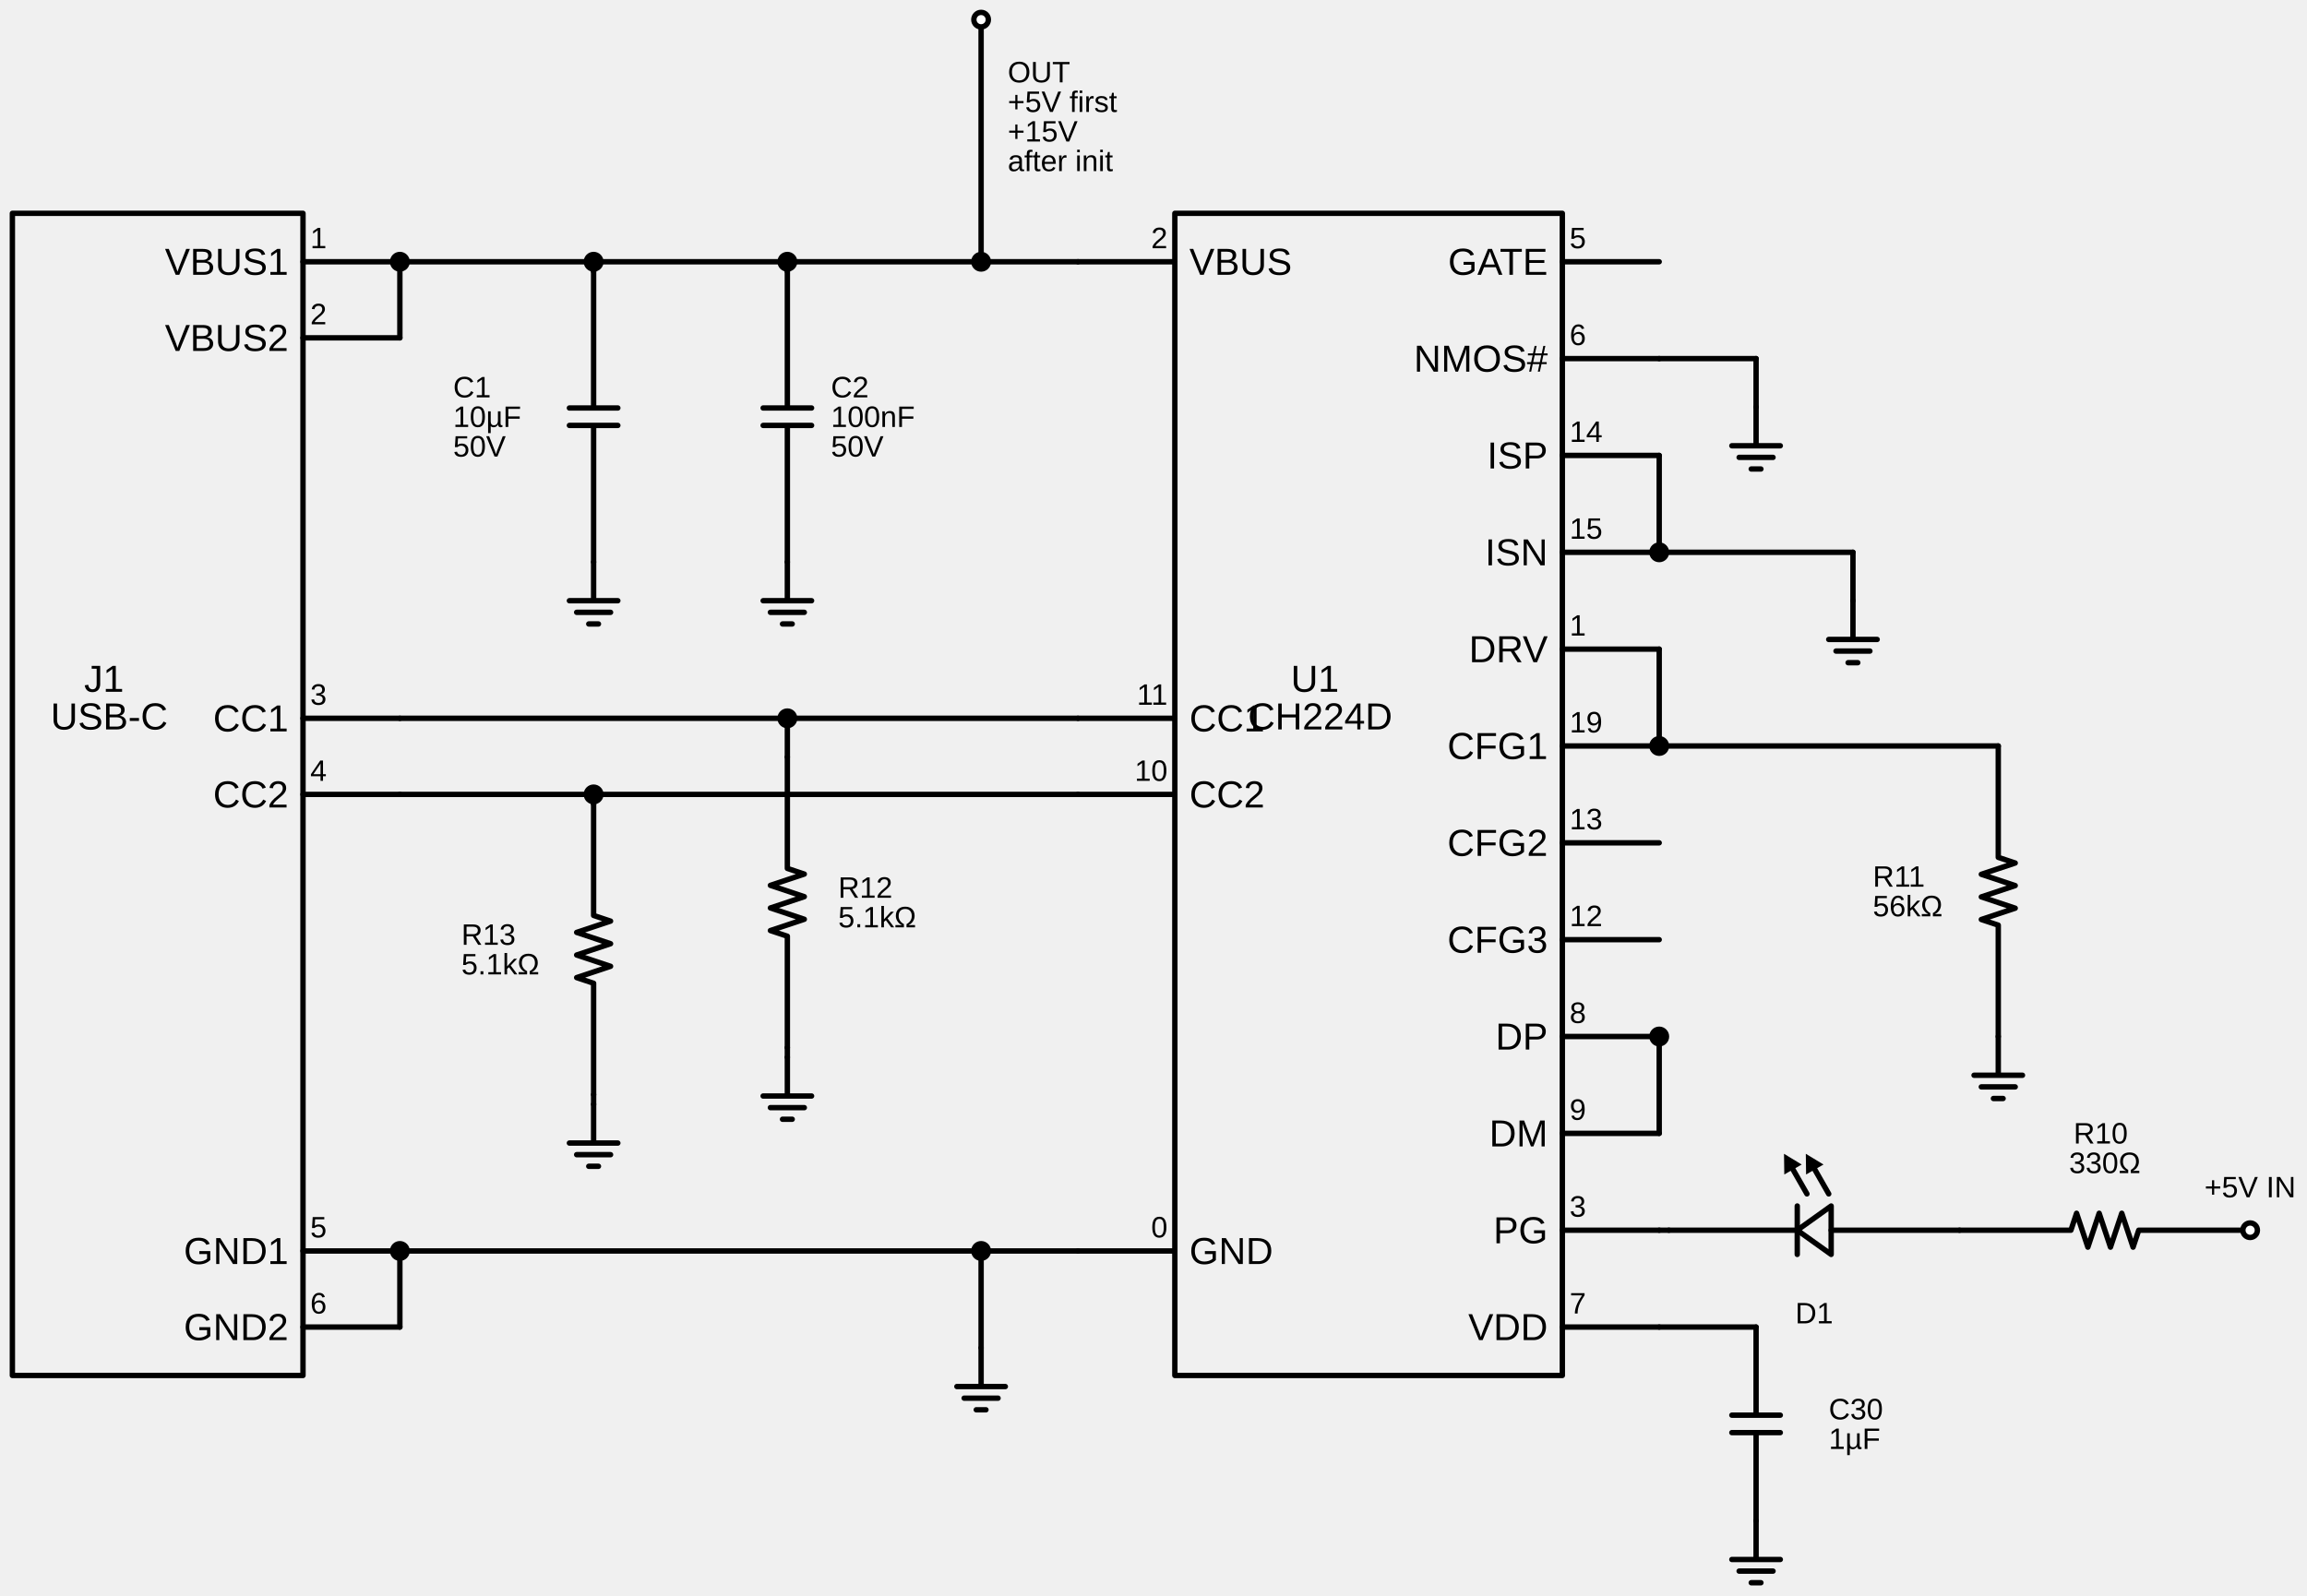
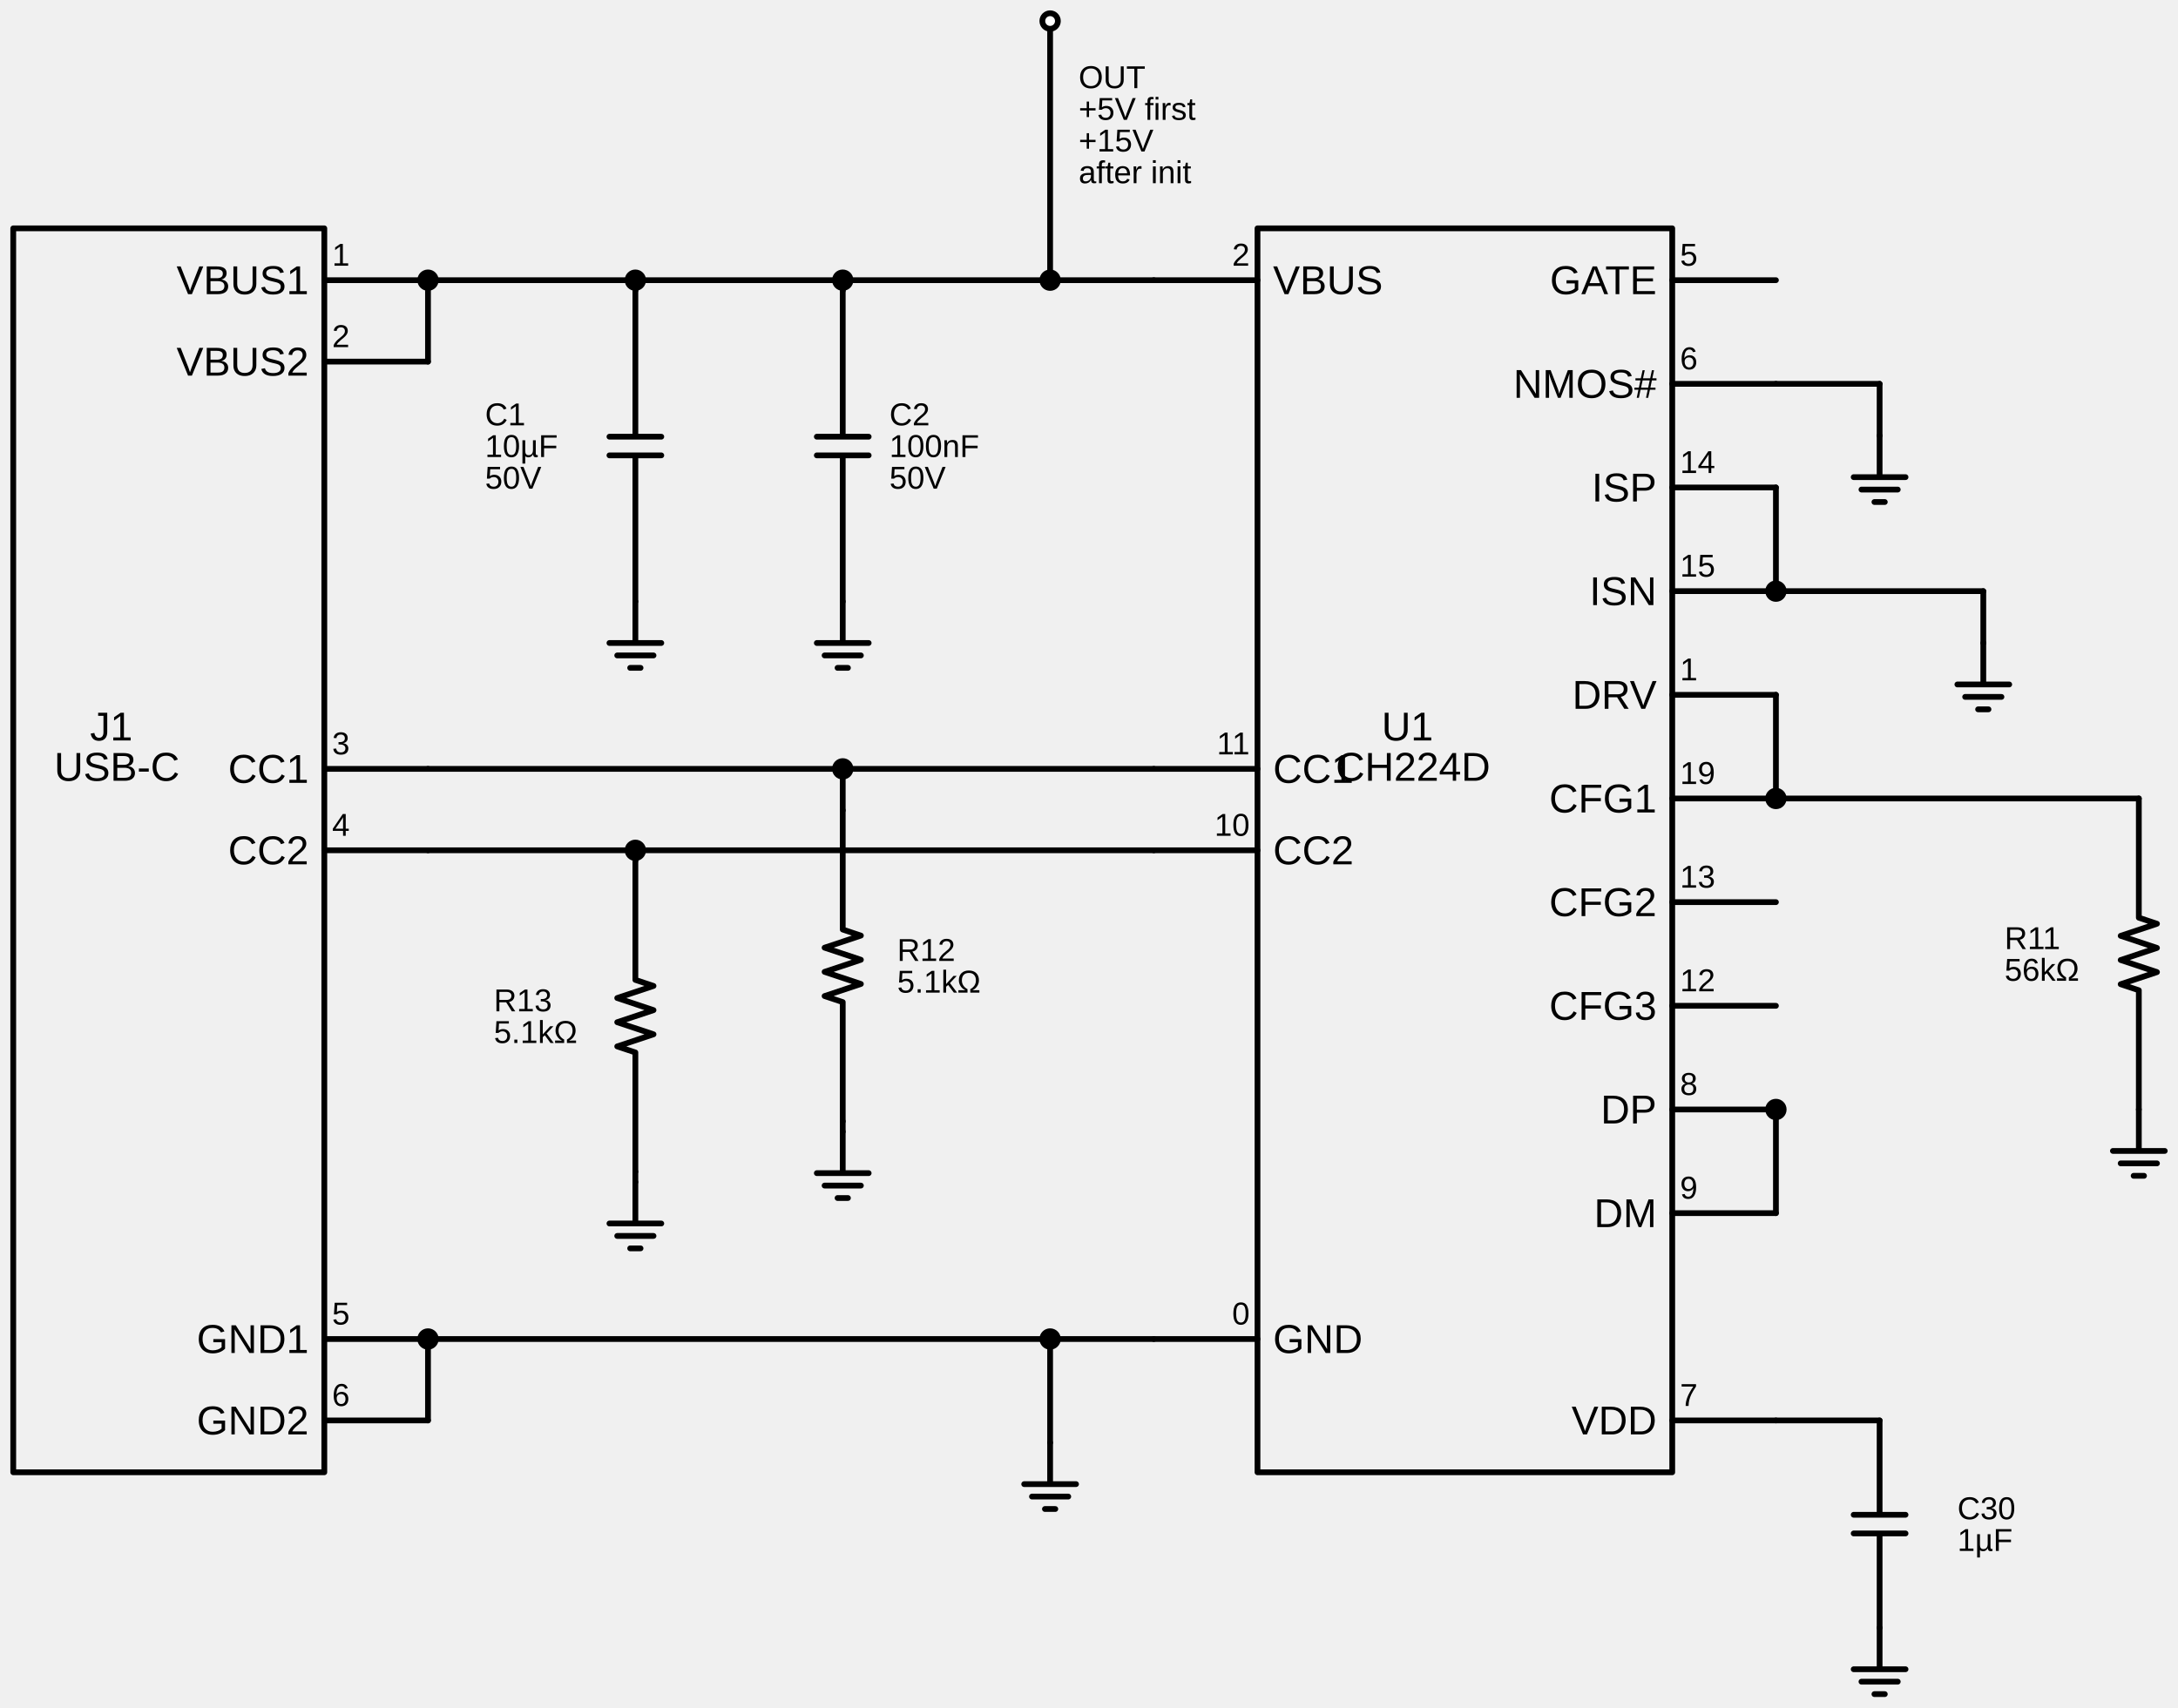
- <svg xmlns="http://www.w3.org/2000/svg" xml:lang="en" height="592.94pt" width="857.333pt" viewBox="-4.6 -511.3 857.333 592.94">
-   <polygon points="675.9,-45.0 663.3,-54.0 675.9,-63.0 " style="stroke:black;fill:none;stroke-width:2.0;stroke-dasharray:-;stroke-linecap:round;stroke-linejoin:round;" />
+ <svg xmlns="http://www.w3.org/2000/svg" xml:lang="en" height="592.94pt" width="756.2pt" viewBox="-4.6 -511.3 756.2 592.94">
  <path d="M 0.0,-0.0 L 108.0,-0.0 L 108.0,-432.0 L 0.0,-432.0 L 0.0,-0.0" style="stroke:black;fill:none;stroke-width:2.0;stroke-dasharray:-;stroke-linecap:round;stroke-linejoin:round;" />
  <path d="M 108.0,-18.0 L 144.0,-18.0" style="stroke:black;fill:none;stroke-width:2.0;stroke-dasharray:-;stroke-linecap:round;stroke-linejoin:round;" />
  <path d="M 108.0,-46.286 L 144.0,-46.286" style="stroke:black;fill:none;stroke-width:2.0;stroke-dasharray:-;stroke-linecap:round;stroke-linejoin:round;" />
  <path d="M 108.0,-216.0 L 144.0,-216.0" style="stroke:black;fill:none;stroke-width:2.0;stroke-dasharray:-;stroke-linecap:round;stroke-linejoin:round;" />
  <path d="M 108.0,-244.286 L 144.0,-244.286" style="stroke:black;fill:none;stroke-width:2.0;stroke-dasharray:-;stroke-linecap:round;stroke-linejoin:round;" />
  <path d="M 108.0,-385.714 L 144.0,-385.714" style="stroke:black;fill:none;stroke-width:2.0;stroke-dasharray:-;stroke-linecap:round;stroke-linejoin:round;" />
  <path d="M 108.0,-414.0 L 144.0,-414.0" style="stroke:black;fill:none;stroke-width:2.0;stroke-dasharray:-;stroke-linecap:round;stroke-linejoin:round;" />
  <path d="M 432.0,-0.0 L 576.0,-0.0 L 576.0,-432.0 L 432.0,-432.0 L 432.0,-0.0" style="stroke:black;fill:none;stroke-width:2.0;stroke-dasharray:-;stroke-linecap:round;stroke-linejoin:round;" />
  <path d="M 432.0,-46.286 L 396.0,-46.286" style="stroke:black;fill:none;stroke-width:2.0;stroke-dasharray:-;stroke-linecap:round;stroke-linejoin:round;" />
  <path d="M 432.0,-216.0 L 396.0,-216.0" style="stroke:black;fill:none;stroke-width:2.0;stroke-dasharray:-;stroke-linecap:round;stroke-linejoin:round;" />
  <path d="M 432.0,-244.286 L 396.0,-244.286" style="stroke:black;fill:none;stroke-width:2.0;stroke-dasharray:-;stroke-linecap:round;stroke-linejoin:round;" />
  <path d="M 432.0,-414.0 L 396.0,-414.0" style="stroke:black;fill:none;stroke-width:2.0;stroke-dasharray:-;stroke-linecap:round;stroke-linejoin:round;" />
  <path d="M 576.0,-414.0 L 612.0,-414.0" style="stroke:black;fill:none;stroke-width:2.0;stroke-dasharray:-;stroke-linecap:round;stroke-linejoin:round;" />
  <path d="M 576.0,-378.0 L 612.0,-378.0" style="stroke:black;fill:none;stroke-width:2.0;stroke-dasharray:-;stroke-linecap:round;stroke-linejoin:round;" />
  <path d="M 576.0,-342.0 L 612.0,-342.0" style="stroke:black;fill:none;stroke-width:2.0;stroke-dasharray:-;stroke-linecap:round;stroke-linejoin:round;" />
  <path d="M 576.0,-306.0 L 612.0,-306.0" style="stroke:black;fill:none;stroke-width:2.0;stroke-dasharray:-;stroke-linecap:round;stroke-linejoin:round;" />
  <path d="M 576.0,-270.0 L 612.0,-270.0" style="stroke:black;fill:none;stroke-width:2.0;stroke-dasharray:-;stroke-linecap:round;stroke-linejoin:round;" />
  <path d="M 576.0,-234.0 L 612.0,-234.0" style="stroke:black;fill:none;stroke-width:2.0;stroke-dasharray:-;stroke-linecap:round;stroke-linejoin:round;" />
  <path d="M 576.0,-198.0 L 612.0,-198.0" style="stroke:black;fill:none;stroke-width:2.0;stroke-dasharray:-;stroke-linecap:round;stroke-linejoin:round;" />
  <path d="M 576.0,-162.0 L 612.0,-162.0" style="stroke:black;fill:none;stroke-width:2.0;stroke-dasharray:-;stroke-linecap:round;stroke-linejoin:round;" />
  <path d="M 576.0,-126.0 L 612.0,-126.0" style="stroke:black;fill:none;stroke-width:2.0;stroke-dasharray:-;stroke-linecap:round;stroke-linejoin:round;" />
  <path d="M 576.0,-90.0 L 612.0,-90.0" style="stroke:black;fill:none;stroke-width:2.0;stroke-dasharray:-;stroke-linecap:round;stroke-linejoin:round;" />
-   <path d="M 576.0,-54.0 L 612.0,-54.0" style="stroke:black;fill:none;stroke-width:2.0;stroke-dasharray:-;stroke-linecap:round;stroke-linejoin:round;" />
  <path d="M 576.0,-18.0 L 612.0,-18.0" style="stroke:black;fill:none;stroke-width:2.0;stroke-dasharray:-;stroke-linecap:round;stroke-linejoin:round;" />
  <path d="M 144.0,-414.0 L 180.0,-414.0 L 216.0,-414.0" style="stroke:black;fill:none;stroke-width:2.0;stroke-dasharray:-;stroke-linecap:round;stroke-linejoin:round;" />
  <path d="M 216.0,-414.0 L 216.0,-412.2 L 216.0,-410.4" style="stroke:black;fill:none;stroke-width:2.0;stroke-dasharray:-;stroke-linecap:round;stroke-linejoin:round;" />
  <path d="M 216.0,-410.4 L 216.0,-359.64 M 225.0,-359.64 L 207.0,-359.64 M 225.0,-353.16 L 207.0,-353.16 M 216.0,-353.16 L 216,-302.4" style="stroke:black;fill:none;stroke-width:2.0;stroke-dasharray:-;stroke-linecap:round;stroke-linejoin:round;" />
  <path d="M 216,-302.4 L 216,-288.0 L 207,-288.0 L 225,-288.0 M 209.7,-283.68 L 222.3,-283.68 M 214.2,-279.36 L 217.8,-279.36" style="stroke:black;fill:none;stroke-width:2.0;stroke-dasharray:-;stroke-linecap:round;stroke-linejoin:round;" />
  <path d="M 216.0,-414.0 L 252.0,-414.0 L 288.0,-414.0" style="stroke:black;fill:none;stroke-width:2.0;stroke-dasharray:-;stroke-linecap:round;stroke-linejoin:round;" />
  <path d="M 288.0,-414.0 L 288.0,-412.2 L 288.0,-410.4" style="stroke:black;fill:none;stroke-width:2.0;stroke-dasharray:-;stroke-linecap:round;stroke-linejoin:round;" />
  <path d="M 288.0,-410.4 L 288.0,-359.64 M 297.0,-359.64 L 279.0,-359.64 M 297.0,-353.16 L 279.0,-353.16 M 288.0,-353.16 L 288,-302.4" style="stroke:black;fill:none;stroke-width:2.0;stroke-dasharray:-;stroke-linecap:round;stroke-linejoin:round;" />
  <path d="M 288,-302.4 L 288,-288.0 L 279,-288.0 L 297.0,-288.0 M 281.7,-283.68 L 294.3,-283.68 M 286.2,-279.36 L 289.8,-279.36" style="stroke:black;fill:none;stroke-width:2.0;stroke-dasharray:-;stroke-linecap:round;stroke-linejoin:round;" />
  <path d="M 288.0,-414.0 L 324.0,-414.0 L 360.0,-414.0" style="stroke:black;fill:none;stroke-width:2.0;stroke-dasharray:-;stroke-linecap:round;stroke-linejoin:round;" />
  <path d="M 360.0,-414.0 L 360.0,-459.0 L 360.0,-504.0" style="stroke:black;fill:none;stroke-width:2.0;stroke-dasharray:-;stroke-linecap:round;stroke-linejoin:round;" />
  <path d="M 360.0,-414.0 L 378.0,-414.0 L 396.0,-414.0" style="stroke:black;fill:none;stroke-width:2.0;stroke-dasharray:-;stroke-linecap:round;stroke-linejoin:round;" />
  <path d="M 144.0,-385.714 L 144.0,-399.857 L 144.0,-414.0" style="stroke:black;fill:none;stroke-width:2.0;stroke-dasharray:-;stroke-linecap:round;stroke-linejoin:round;" />
  <path d="M 144.0,-46.286 L 252.0,-46.286 L 360.0,-46.286" style="stroke:black;fill:none;stroke-width:2.0;stroke-dasharray:-;stroke-linecap:round;stroke-linejoin:round;" />
  <path d="M 360.0,-46.286 L 378.0,-46.286 L 396.0,-46.286" style="stroke:black;fill:none;stroke-width:2.0;stroke-dasharray:-;stroke-linecap:round;stroke-linejoin:round;" />
  <path d="M 360.0,-46.286 L 360.0,-28.286 L 360.0,-10.286" style="stroke:black;fill:none;stroke-width:2.0;stroke-dasharray:-;stroke-linecap:round;stroke-linejoin:round;" />
  <path d="M 360.0,-10.286 L 360.0,4.114 L 351.0,4.114 L 369.0,4.114 M 353.7,8.434 L 366.3,8.434 M 358.2,12.754 L 361.8,12.754" style="stroke:black;fill:none;stroke-width:2.0;stroke-dasharray:-;stroke-linecap:round;stroke-linejoin:round;" />
  <path d="M 144.0,-18.0 L 144.0,-32.143 L 144.0,-46.286" style="stroke:black;fill:none;stroke-width:2.0;stroke-dasharray:-;stroke-linecap:round;stroke-linejoin:round;" />
  <path d="M 144.0,-244.286 L 216.0,-244.286 L 288.0,-244.286" style="stroke:black;fill:none;stroke-width:2.0;stroke-dasharray:-;stroke-linecap:round;stroke-linejoin:round;" />
  <path d="M 288.0,-244.286 L 288.0,-237.086 L 288.0,-229.886" style="stroke:black;fill:none;stroke-width:2.0;stroke-dasharray:-;stroke-linecap:round;stroke-linejoin:round;" />
  <path d="M 288.0,-229.886 L 288.0,-188.486 L 294.3,-186.386 L 281.7,-182.186 L 294.3,-177.986 L 281.7,-173.786 L 294.3,-169.586 L 281.7,-165.386 L 288.0,-163.286 L 288,-121.886" style="stroke:black;fill:none;stroke-width:2.0;stroke-dasharray:-;stroke-linecap:round;stroke-linejoin:round;" />
  <path d="M 288,-121.886 L 288,-120.086 L 288,-118.286" style="stroke:black;fill:none;stroke-width:2.0;stroke-dasharray:-;stroke-linecap:round;stroke-linejoin:round;" />
  <path d="M 288,-118.286 L 288,-103.886 L 279,-103.886 L 297.0,-103.886 M 281.7,-99.566 L 294.3,-99.566 M 286.2,-95.246 L 289.8,-95.246" style="stroke:black;fill:none;stroke-width:2.0;stroke-dasharray:-;stroke-linecap:round;stroke-linejoin:round;" />
  <path d="M 288.0,-244.286 L 342.0,-244.286 L 396.0,-244.286" style="stroke:black;fill:none;stroke-width:2.0;stroke-dasharray:-;stroke-linecap:round;stroke-linejoin:round;" />
  <path d="M 144.0,-216.0 L 180.0,-216.0 L 216.0,-216.0" style="stroke:black;fill:none;stroke-width:2.0;stroke-dasharray:-;stroke-linecap:round;stroke-linejoin:round;" />
  <path d="M 216.0,-216.0 L 216.0,-214.2 L 216.0,-212.4" style="stroke:black;fill:none;stroke-width:2.0;stroke-dasharray:-;stroke-linecap:round;stroke-linejoin:round;" />
  <path d="M 216.0,-212.4 L 216.0,-171.0 L 222.3,-168.9 L 209.7,-164.7 L 222.3,-160.5 L 209.7,-156.3 L 222.3,-152.1 L 209.7,-147.9 L 216.0,-145.8 L 216,-104.4" style="stroke:black;fill:none;stroke-width:2.0;stroke-dasharray:-;stroke-linecap:round;stroke-linejoin:round;" />
  <path d="M 216,-104.4 L 216,-102.6 L 216,-100.8" style="stroke:black;fill:none;stroke-width:2.0;stroke-dasharray:-;stroke-linecap:round;stroke-linejoin:round;" />
  <path d="M 216,-100.8 L 216,-86.4 L 207,-86.4 L 225,-86.4 M 209.7,-82.08 L 222.3,-82.08 M 214.2,-77.76 L 217.8,-77.76" style="stroke:black;fill:none;stroke-width:2.0;stroke-dasharray:-;stroke-linecap:round;stroke-linejoin:round;" />
  <path d="M 216.0,-216.0 L 306.0,-216.0 L 396.0,-216.0" style="stroke:black;fill:none;stroke-width:2.0;stroke-dasharray:-;stroke-linecap:round;stroke-linejoin:round;" />
  <path d="M 612.0,-126.0 L 612.0,-108.0 L 612.0,-90.0" style="stroke:black;fill:none;stroke-width:2.0;stroke-dasharray:-;stroke-linecap:round;stroke-linejoin:round;" />
  <path d="M 612.0,-378.0 L 630.0,-378.0 L 648.0,-378.0" style="stroke:black;fill:none;stroke-width:2.0;stroke-dasharray:-;stroke-linecap:round;stroke-linejoin:round;" />
  <path d="M 648.0,-378.0 L 648.0,-369.0 L 648.0,-360.0" style="stroke:black;fill:none;stroke-width:2.0;stroke-dasharray:-;stroke-linecap:round;stroke-linejoin:round;" />
  <path d="M 648.0,-360.0 L 648.0,-345.6 L 639.0,-345.6 L 657.0,-345.6 M 641.7,-341.28 L 654.3,-341.28 M 646.2,-336.96 L 649.8,-336.96" style="stroke:black;fill:none;stroke-width:2.0;stroke-dasharray:-;stroke-linecap:round;stroke-linejoin:round;" />
  <path d="M 612.0,-306.0 L 612.0,-324.0 L 612.0,-342.0" style="stroke:black;fill:none;stroke-width:2.0;stroke-dasharray:-;stroke-linecap:round;stroke-linejoin:round;" />
  <path d="M 612.0,-306.0 L 648.0,-306.0 L 684.0,-306.0" style="stroke:black;fill:none;stroke-width:2.0;stroke-dasharray:-;stroke-linecap:round;stroke-linejoin:round;" />
  <path d="M 684.0,-306.0 L 684.0,-297.0 L 684.0,-288.0" style="stroke:black;fill:none;stroke-width:2.0;stroke-dasharray:-;stroke-linecap:round;stroke-linejoin:round;" />
  <path d="M 684.0,-288.0 L 684.0,-273.6 L 675.0,-273.6 L 693.0,-273.6 M 677.7,-269.28 L 690.3,-269.28 M 682.2,-264.96 L 685.8,-264.96" style="stroke:black;fill:none;stroke-width:2.0;stroke-dasharray:-;stroke-linecap:round;stroke-linejoin:round;" />
  <path d="M 612.0,-234.0 L 612.0,-252.0 L 612.0,-270.0" style="stroke:black;fill:none;stroke-width:2.0;stroke-dasharray:-;stroke-linecap:round;stroke-linejoin:round;" />
  <path d="M 612.0,-234.0 L 675.0,-234.0 L 738.0,-234.0" style="stroke:black;fill:none;stroke-width:2.0;stroke-dasharray:-;stroke-linecap:round;stroke-linejoin:round;" />
  <path d="M 738.0,-234.0 L 738.0,-192.6 L 744.3,-190.5 L 731.7,-186.3 L 744.3,-182.1 L 731.7,-177.9 L 744.3,-173.7 L 731.7,-169.5 L 738.0,-167.4 L 738.0,-126" style="stroke:black;fill:none;stroke-width:2.0;stroke-dasharray:-;stroke-linecap:round;stroke-linejoin:round;" />
  <path d="M 738.0,-126 L 738.0,-111.6 L 729.0,-111.6 L 747.0,-111.6 M 731.7,-107.28 L 744.3,-107.28 M 736.2,-102.96 L 739.8,-102.96" style="stroke:black;fill:none;stroke-width:2.0;stroke-dasharray:-;stroke-linecap:round;stroke-linejoin:round;" />
-   <path d="M 612.0,-54.0 L 613.8,-54.0 L 615.6,-54.0" style="stroke:black;fill:none;stroke-width:2.0;stroke-dasharray:-;stroke-linecap:round;stroke-linejoin:round;" />
-   <path d="M 615.6,-54.0 L 663.3,-54.0 M 663.3,-45.0 L 663.3,-63.0 M 675.9,-54.0 L 723.6,-54.0" style="stroke:black;fill:none;stroke-width:2.0;stroke-dasharray:-;stroke-linecap:round;stroke-linejoin:round;" />
-   <path d="M 661.472,-76.999 L 666.9,-67.5" style="stroke:black;fill:none;stroke-width:2.0;stroke-dasharray:-;stroke-linecap:round;stroke-linejoin:round;" />
-   <path d="M 658.892 -81.514 L 663.973 -78.428 L 658.972 -75.57 Z" style="stroke:black;fill:black;stroke-linecap:butt;stroke-linejoin:miter;" />
-   <path d="M 669.572,-76.999 L 675.0,-67.5" style="stroke:black;fill:none;stroke-width:2.0;stroke-dasharray:-;stroke-linecap:round;stroke-linejoin:round;" />
-   <path d="M 666.992 -81.514 L 672.073 -78.428 L 667.072 -75.57 Z" style="stroke:black;fill:black;stroke-linecap:butt;stroke-linejoin:miter;" />
-   <path d="M 723.6,-54.0 L 765.0,-54.0 L 767.1,-60.3 L 771.3,-47.7 L 775.5,-60.3 L 779.7,-47.7 L 783.9,-60.3 L 788.1,-47.7 L 790.2,-54.0 L 831.6,-54.0" style="stroke:black;fill:none;stroke-width:2.0;stroke-dasharray:-;stroke-linecap:round;stroke-linejoin:round;" />
  <path d="M 612.0,-18.0 L 630.0,-18.0 L 648.0,-18.0" style="stroke:black;fill:none;stroke-width:2.0;stroke-dasharray:-;stroke-linecap:round;stroke-linejoin:round;" />
  <path d="M 648.0,-18.0 L 648.0,14.76 M 657.0,14.76 L 639.0,14.76 M 657.0,21.24 L 639.0,21.24 M 648.0,21.24 L 648.0,54.0" style="stroke:black;fill:none;stroke-width:2.0;stroke-dasharray:-;stroke-linecap:round;stroke-linejoin:round;" />
  <path d="M 648.0,54.0 L 648.0,68.4 L 639.0,68.4 L 657.0,68.4 M 641.7,72.72 L 654.3,72.72 M 646.2,77.04 L 649.8,77.04" style="stroke:black;fill:none;stroke-width:2.0;stroke-dasharray:-;stroke-linecap:round;stroke-linejoin:round;" />
  <text x="110.7" y="-31.7" dominant-baseline="ideographic" fill="black" font-size="11" font-family="Arial" text-anchor="start">
    <tspan x="110.7" dy="11">6</tspan>
  </text>
  <text x="102.6" y="-32.0" dominant-baseline="central" fill="black" font-size="14" font-family="Arial" text-anchor="end">
    <tspan x="102.6" dy="14">GND2</tspan>
  </text>
  <text x="110.7" y="-59.986" dominant-baseline="ideographic" fill="black" font-size="11" font-family="Arial" text-anchor="start">
    <tspan x="110.7" dy="11">5</tspan>
  </text>
  <text x="102.6" y="-60.286" dominant-baseline="central" fill="black" font-size="14" font-family="Arial" text-anchor="end">
    <tspan x="102.6" dy="14">GND1</tspan>
  </text>
  <text x="110.7" y="-229.7" dominant-baseline="ideographic" fill="black" font-size="11" font-family="Arial" text-anchor="start">
    <tspan x="110.7" dy="11">4</tspan>
  </text>
  <text x="102.6" y="-230.0" dominant-baseline="central" fill="black" font-size="14" font-family="Arial" text-anchor="end">
    <tspan x="102.6" dy="14">CC2</tspan>
  </text>
  <text x="110.7" y="-257.986" dominant-baseline="ideographic" fill="black" font-size="11" font-family="Arial" text-anchor="start">
    <tspan x="110.7" dy="11">3</tspan>
  </text>
  <text x="102.6" y="-258.286" dominant-baseline="central" fill="black" font-size="14" font-family="Arial" text-anchor="end">
    <tspan x="102.6" dy="14">CC1</tspan>
  </text>
  <text x="110.7" y="-399.414" dominant-baseline="ideographic" fill="black" font-size="11" font-family="Arial" text-anchor="start">
    <tspan x="110.7" dy="11">2</tspan>
  </text>
  <text x="102.6" y="-399.714" dominant-baseline="central" fill="black" font-size="14" font-family="Arial" text-anchor="end">
    <tspan x="102.6" dy="14">VBUS2</tspan>
  </text>
  <text x="110.7" y="-427.7" dominant-baseline="ideographic" fill="black" font-size="11" font-family="Arial" text-anchor="start">
    <tspan x="110.7" dy="11">1</tspan>
  </text>
  <text x="102.6" y="-428.0" dominant-baseline="central" fill="black" font-size="14" font-family="Arial" text-anchor="end">
    <tspan x="102.6" dy="14">VBUS1</tspan>
  </text>
  <text x="36.0" y="-273.0" dominant-baseline="central" fill="black" font-size="14" font-family="Arial" text-anchor="middle">
    <tspan x="36.0" dy="14">J1</tspan>
    <tspan x="36.0" dy="14">USB-C</tspan>
  </text>
  <text x="429.3" y="-59.986" dominant-baseline="ideographic" fill="black" font-size="11" font-family="Arial" text-anchor="end">
    <tspan x="429.3" dy="11">0</tspan>
  </text>
  <text x="437.4" y="-60.286" dominant-baseline="central" fill="black" font-size="14" font-family="Arial" text-anchor="start">
    <tspan x="437.4" dy="14">GND</tspan>
  </text>
  <text x="429.3" y="-229.7" dominant-baseline="ideographic" fill="black" font-size="11" font-family="Arial" text-anchor="end">
    <tspan x="429.3" dy="11">10</tspan>
  </text>
  <text x="437.4" y="-230.0" dominant-baseline="central" fill="black" font-size="14" font-family="Arial" text-anchor="start">
    <tspan x="437.4" dy="14">CC2</tspan>
  </text>
  <text x="429.3" y="-257.986" dominant-baseline="ideographic" fill="black" font-size="11" font-family="Arial" text-anchor="end">
    <tspan x="429.3" dy="11">11</tspan>
  </text>
  <text x="437.4" y="-258.286" dominant-baseline="central" fill="black" font-size="14" font-family="Arial" text-anchor="start">
    <tspan x="437.4" dy="14">CC1</tspan>
  </text>
  <text x="429.3" y="-427.7" dominant-baseline="ideographic" fill="black" font-size="11" font-family="Arial" text-anchor="end">
    <tspan x="429.3" dy="11">2</tspan>
  </text>
  <text x="437.4" y="-428.0" dominant-baseline="central" fill="black" font-size="14" font-family="Arial" text-anchor="start">
    <tspan x="437.4" dy="14">VBUS</tspan>
  </text>
  <text x="578.7" y="-427.7" dominant-baseline="ideographic" fill="black" font-size="11" font-family="Arial" text-anchor="start">
    <tspan x="578.7" dy="11">5</tspan>
  </text>
  <text x="570.6" y="-428.0" dominant-baseline="central" fill="black" font-size="14" font-family="Arial" text-anchor="end">
    <tspan x="570.6" dy="14">GATE</tspan>
  </text>
  <text x="578.7" y="-391.7" dominant-baseline="ideographic" fill="black" font-size="11" font-family="Arial" text-anchor="start">
    <tspan x="578.7" dy="11">6</tspan>
  </text>
  <text x="570.6" y="-392.0" dominant-baseline="central" fill="black" font-size="14" font-family="Arial" text-anchor="end">
    <tspan x="570.6" dy="14">NMOS#</tspan>
  </text>
  <text x="578.7" y="-355.7" dominant-baseline="ideographic" fill="black" font-size="11" font-family="Arial" text-anchor="start">
    <tspan x="578.7" dy="11">14</tspan>
  </text>
  <text x="570.6" y="-356.0" dominant-baseline="central" fill="black" font-size="14" font-family="Arial" text-anchor="end">
    <tspan x="570.6" dy="14">ISP</tspan>
  </text>
  <text x="578.7" y="-319.7" dominant-baseline="ideographic" fill="black" font-size="11" font-family="Arial" text-anchor="start">
    <tspan x="578.7" dy="11">15</tspan>
  </text>
  <text x="570.6" y="-320.0" dominant-baseline="central" fill="black" font-size="14" font-family="Arial" text-anchor="end">
    <tspan x="570.6" dy="14">ISN</tspan>
  </text>
  <text x="578.7" y="-283.7" dominant-baseline="ideographic" fill="black" font-size="11" font-family="Arial" text-anchor="start">
    <tspan x="578.7" dy="11">1</tspan>
  </text>
  <text x="570.6" y="-284.0" dominant-baseline="central" fill="black" font-size="14" font-family="Arial" text-anchor="end">
    <tspan x="570.6" dy="14">DRV</tspan>
  </text>
  <text x="578.7" y="-247.7" dominant-baseline="ideographic" fill="black" font-size="11" font-family="Arial" text-anchor="start">
    <tspan x="578.7" dy="11">19</tspan>
  </text>
  <text x="570.6" y="-248.0" dominant-baseline="central" fill="black" font-size="14" font-family="Arial" text-anchor="end">
    <tspan x="570.6" dy="14">CFG1</tspan>
  </text>
  <text x="578.7" y="-211.7" dominant-baseline="ideographic" fill="black" font-size="11" font-family="Arial" text-anchor="start">
    <tspan x="578.7" dy="11">13</tspan>
  </text>
  <text x="570.6" y="-212.0" dominant-baseline="central" fill="black" font-size="14" font-family="Arial" text-anchor="end">
    <tspan x="570.6" dy="14">CFG2</tspan>
  </text>
  <text x="578.7" y="-175.7" dominant-baseline="ideographic" fill="black" font-size="11" font-family="Arial" text-anchor="start">
    <tspan x="578.7" dy="11">12</tspan>
  </text>
  <text x="570.6" y="-176.0" dominant-baseline="central" fill="black" font-size="14" font-family="Arial" text-anchor="end">
    <tspan x="570.6" dy="14">CFG3</tspan>
  </text>
  <text x="578.7" y="-139.7" dominant-baseline="ideographic" fill="black" font-size="11" font-family="Arial" text-anchor="start">
    <tspan x="578.7" dy="11">8</tspan>
  </text>
  <text x="570.6" y="-140.0" dominant-baseline="central" fill="black" font-size="14" font-family="Arial" text-anchor="end">
    <tspan x="570.6" dy="14">DP</tspan>
  </text>
  <text x="578.7" y="-103.7" dominant-baseline="ideographic" fill="black" font-size="11" font-family="Arial" text-anchor="start">
    <tspan x="578.7" dy="11">9</tspan>
  </text>
  <text x="570.6" y="-104.0" dominant-baseline="central" fill="black" font-size="14" font-family="Arial" text-anchor="end">
    <tspan x="570.6" dy="14">DM</tspan>
  </text>
-   <text x="578.7" y="-67.7" dominant-baseline="ideographic" fill="black" font-size="11" font-family="Arial" text-anchor="start">
-     <tspan x="578.7" dy="11">3</tspan>
-   </text>
-   <text x="570.6" y="-68.0" dominant-baseline="central" fill="black" font-size="14" font-family="Arial" text-anchor="end">
-     <tspan x="570.6" dy="14">PG</tspan>
-   </text>
  <text x="578.7" y="-31.7" dominant-baseline="ideographic" fill="black" font-size="11" font-family="Arial" text-anchor="start">
    <tspan x="578.7" dy="11">7</tspan>
  </text>
  <text x="570.6" y="-32.0" dominant-baseline="central" fill="black" font-size="14" font-family="Arial" text-anchor="end">
    <tspan x="570.6" dy="14">VDD</tspan>
  </text>
  <text x="486.0" y="-273.0" dominant-baseline="central" fill="black" font-size="14" font-family="Arial" text-anchor="middle">
    <tspan x="486.0" dy="14">U1</tspan>
    <tspan x="486.0" dy="14">CH224D</tspan>
  </text>
  <text x="163.8" y="-378.4" dominant-baseline="central" fill="black" font-size="11" font-family="Arial" text-anchor="start">
    <tspan x="163.8" dy="11">C1</tspan>
    <tspan x="163.8" dy="11">10µF</tspan>
    <tspan x="163.8" dy="11">50V</tspan>
  </text>
  <text x="304.2" y="-378.4" dominant-baseline="central" fill="black" font-size="11" font-family="Arial" text-anchor="start">
    <tspan x="304.2" dy="11">C2</tspan>
    <tspan x="304.2" dy="11">100nF</tspan>
    <tspan x="304.2" dy="11">50V</tspan>
  </text>
  <text x="306.9" y="-192.386" dominant-baseline="central" fill="black" font-size="11" font-family="Arial" text-anchor="start">
    <tspan x="306.9" dy="11">R12</tspan>
    <tspan x="306.9" dy="11">5.1kΩ</tspan>
  </text>
  <text x="166.86" y="-174.9" dominant-baseline="central" fill="black" font-size="11" font-family="Arial" text-anchor="start">
    <tspan x="166.86" dy="11">R13</tspan>
    <tspan x="166.86" dy="11">5.1kΩ</tspan>
  </text>
  <text x="691.38" y="-196.5" dominant-baseline="central" fill="black" font-size="11" font-family="Arial" text-anchor="start">
    <tspan x="691.38" dy="11">R11</tspan>
    <tspan x="691.38" dy="11">56kΩ</tspan>
-   </text>
-   <text x="669.6" y="-38.0" dominant-baseline="hanging" fill="black" font-size="11" font-family="Arial" text-anchor="middle">
-     <tspan x="669.6" dy="11">D1</tspan>
-   </text>
-   <text x="777.6" y="-94.9" dominant-baseline="ideographic" fill="black" font-size="11" font-family="Arial" text-anchor="middle">
-     <tspan x="777.6" dy="11">R10</tspan>
-     <tspan x="777.6" dy="11">330Ω</tspan>
  </text>
  <text x="675.0" y="1.5" dominant-baseline="central" fill="black" font-size="11" font-family="Arial" text-anchor="start">
    <tspan x="675.0" dy="11">C30</tspan>
    <tspan x="675.0" dy="11">1µF</tspan>
  </text>
  <circle cx="144.0" cy="-414.0" r="2.7" style="stroke:black;fill:black;stroke-width:2.0;stroke-dasharray:-;" />
  <circle cx="216.0" cy="-414.0" r="2.7" style="stroke:black;fill:black;stroke-width:2.0;stroke-dasharray:-;" />
  <circle cx="288.0" cy="-414.0" r="2.7" style="stroke:black;fill:black;stroke-width:2.0;stroke-dasharray:-;" />
  <circle cx="360.0" cy="-414.0" r="2.7" style="stroke:black;fill:black;stroke-width:2.0;stroke-dasharray:-;" />
  <circle cx="360.0" cy="-504.0" r="2.7" style="stroke:black;fill:white;stroke-width:2.0;stroke-dasharray:-;" />
  <text x="369.9" y="-495.5" dominant-baseline="central" fill="black" font-size="11" font-family="Arial" text-anchor="start">
    <tspan x="369.9" dy="11">OUT</tspan>
    <tspan x="369.9" dy="11">+5V first</tspan>
    <tspan x="369.9" dy="11">+15V</tspan>
    <tspan x="369.9" dy="11">after init</tspan>
  </text>
  <circle cx="144.0" cy="-46.286" r="2.7" style="stroke:black;fill:black;stroke-width:2.0;stroke-dasharray:-;" />
  <circle cx="360.0" cy="-46.286" r="2.7" style="stroke:black;fill:black;stroke-width:2.0;stroke-dasharray:-;" />
  <circle cx="288.0" cy="-244.286" r="2.7" style="stroke:black;fill:black;stroke-width:2.0;stroke-dasharray:-;" />
  <circle cx="216.0" cy="-216.0" r="2.7" style="stroke:black;fill:black;stroke-width:2.0;stroke-dasharray:-;" />
  <circle cx="612.0" cy="-126.0" r="2.7" style="stroke:black;fill:black;stroke-width:2.0;stroke-dasharray:-;" />
  <circle cx="612.0" cy="-306.0" r="2.7" style="stroke:black;fill:black;stroke-width:2.0;stroke-dasharray:-;" />
  <circle cx="612.0" cy="-234.0" r="2.7" style="stroke:black;fill:black;stroke-width:2.0;stroke-dasharray:-;" />
-   <circle cx="831.6" cy="-54.0" r="2.7" style="stroke:black;fill:white;stroke-width:2.0;stroke-dasharray:-;" />
-   <text x="831.6" y="-74.9" dominant-baseline="ideographic" fill="black" font-size="11" font-family="Arial" text-anchor="middle">
-     <tspan x="831.6" dy="11">+5V IN</tspan>
-   </text>
</svg>
